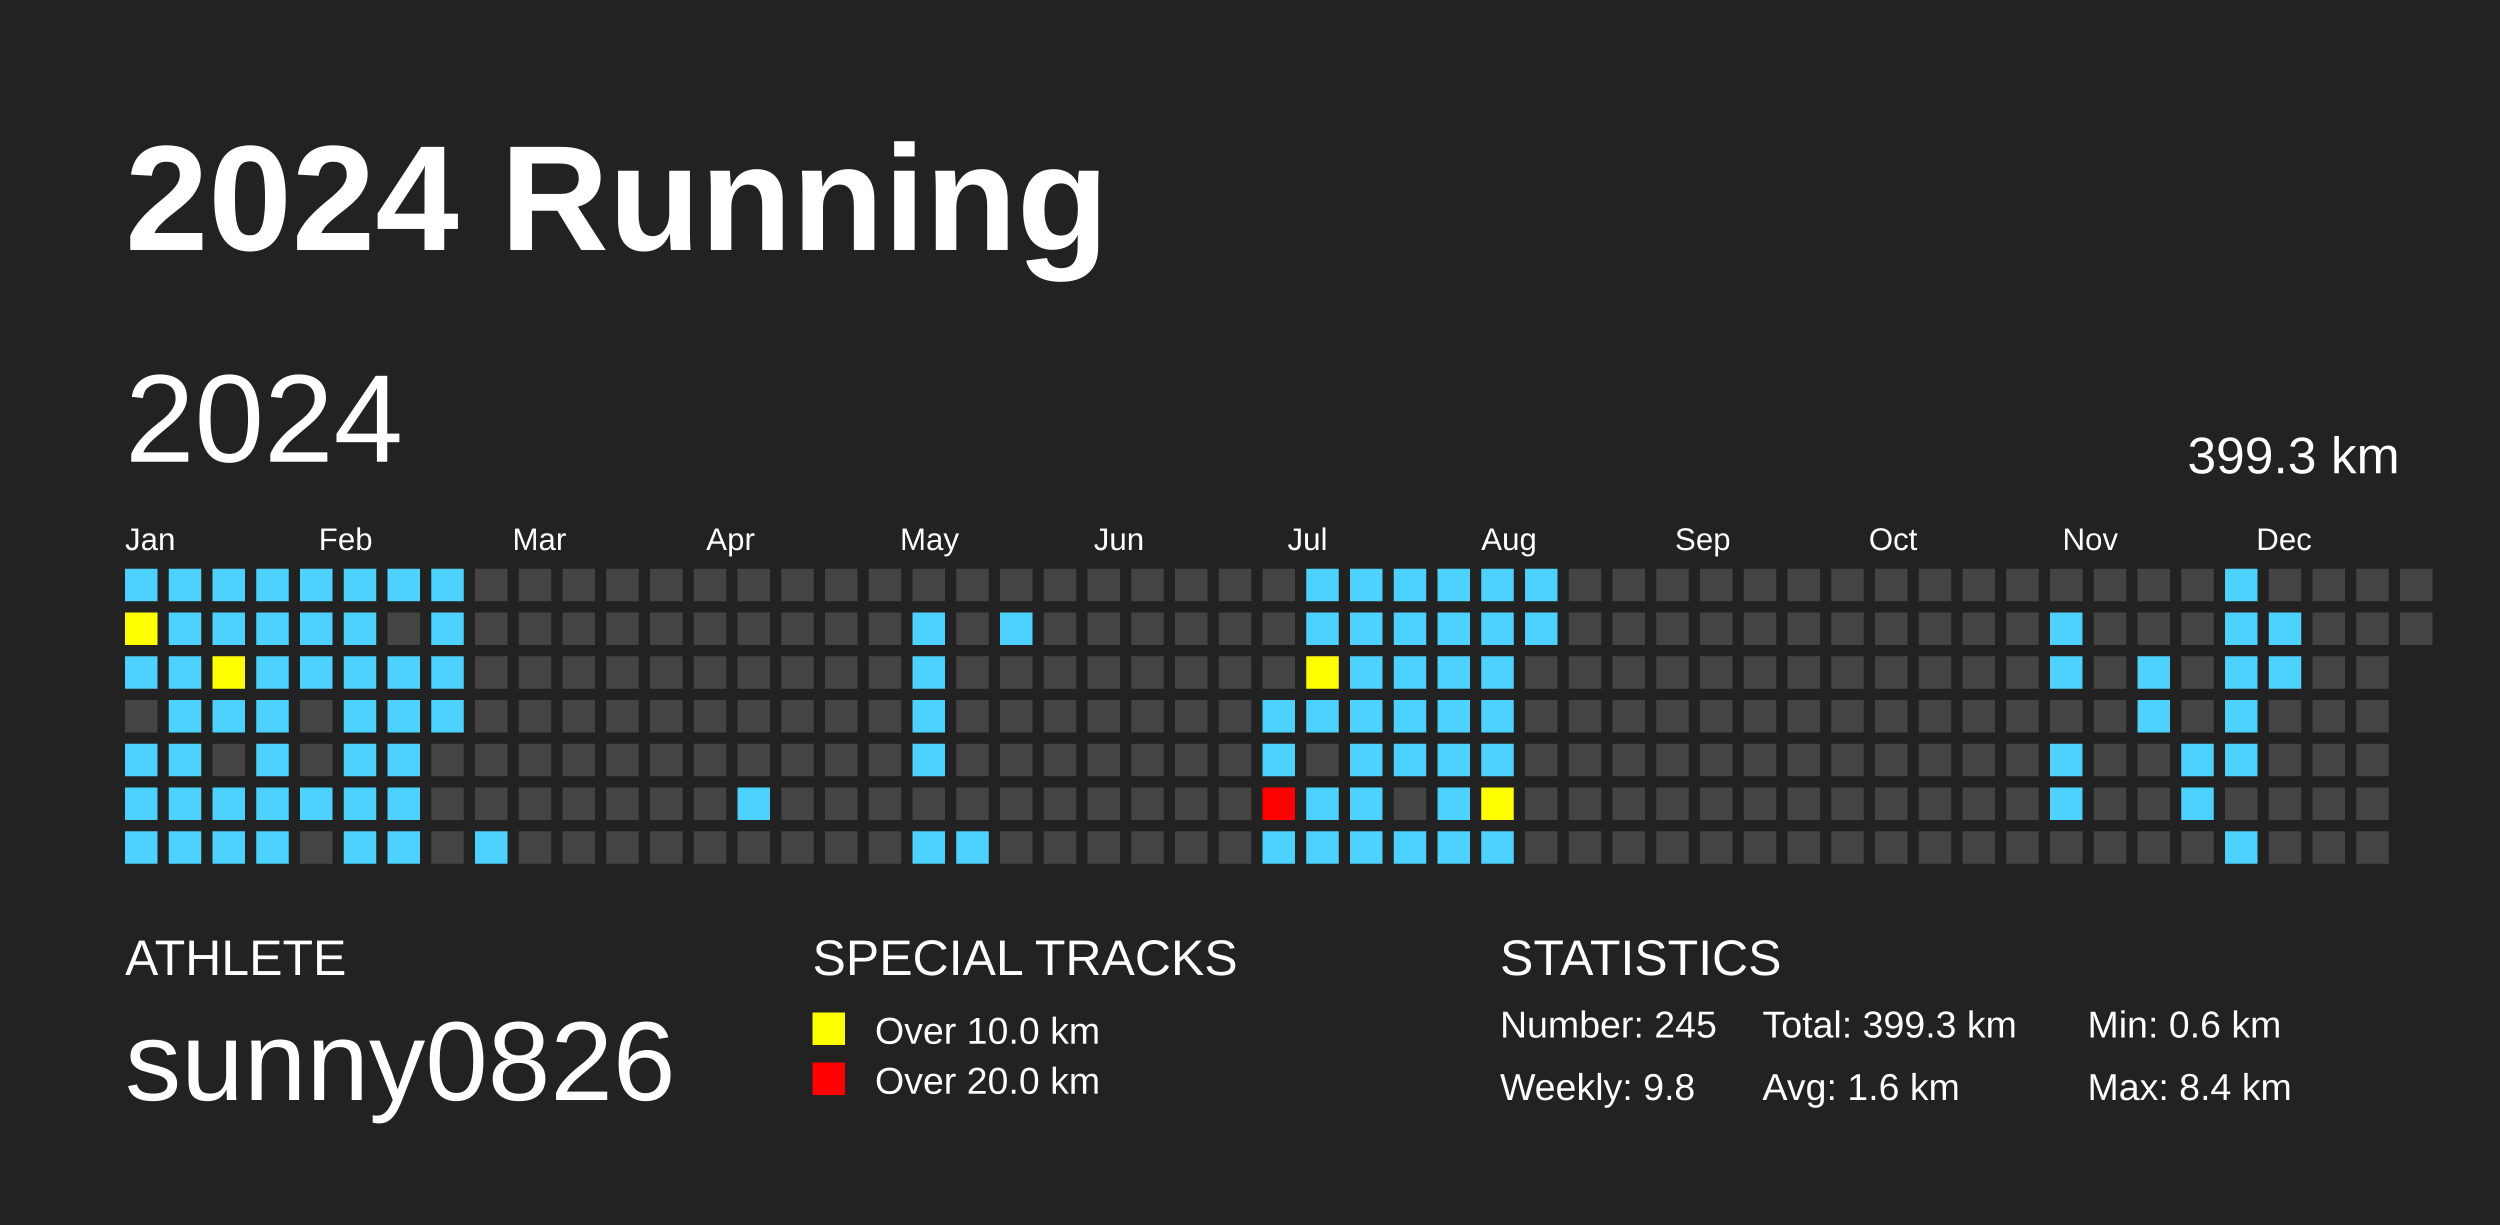
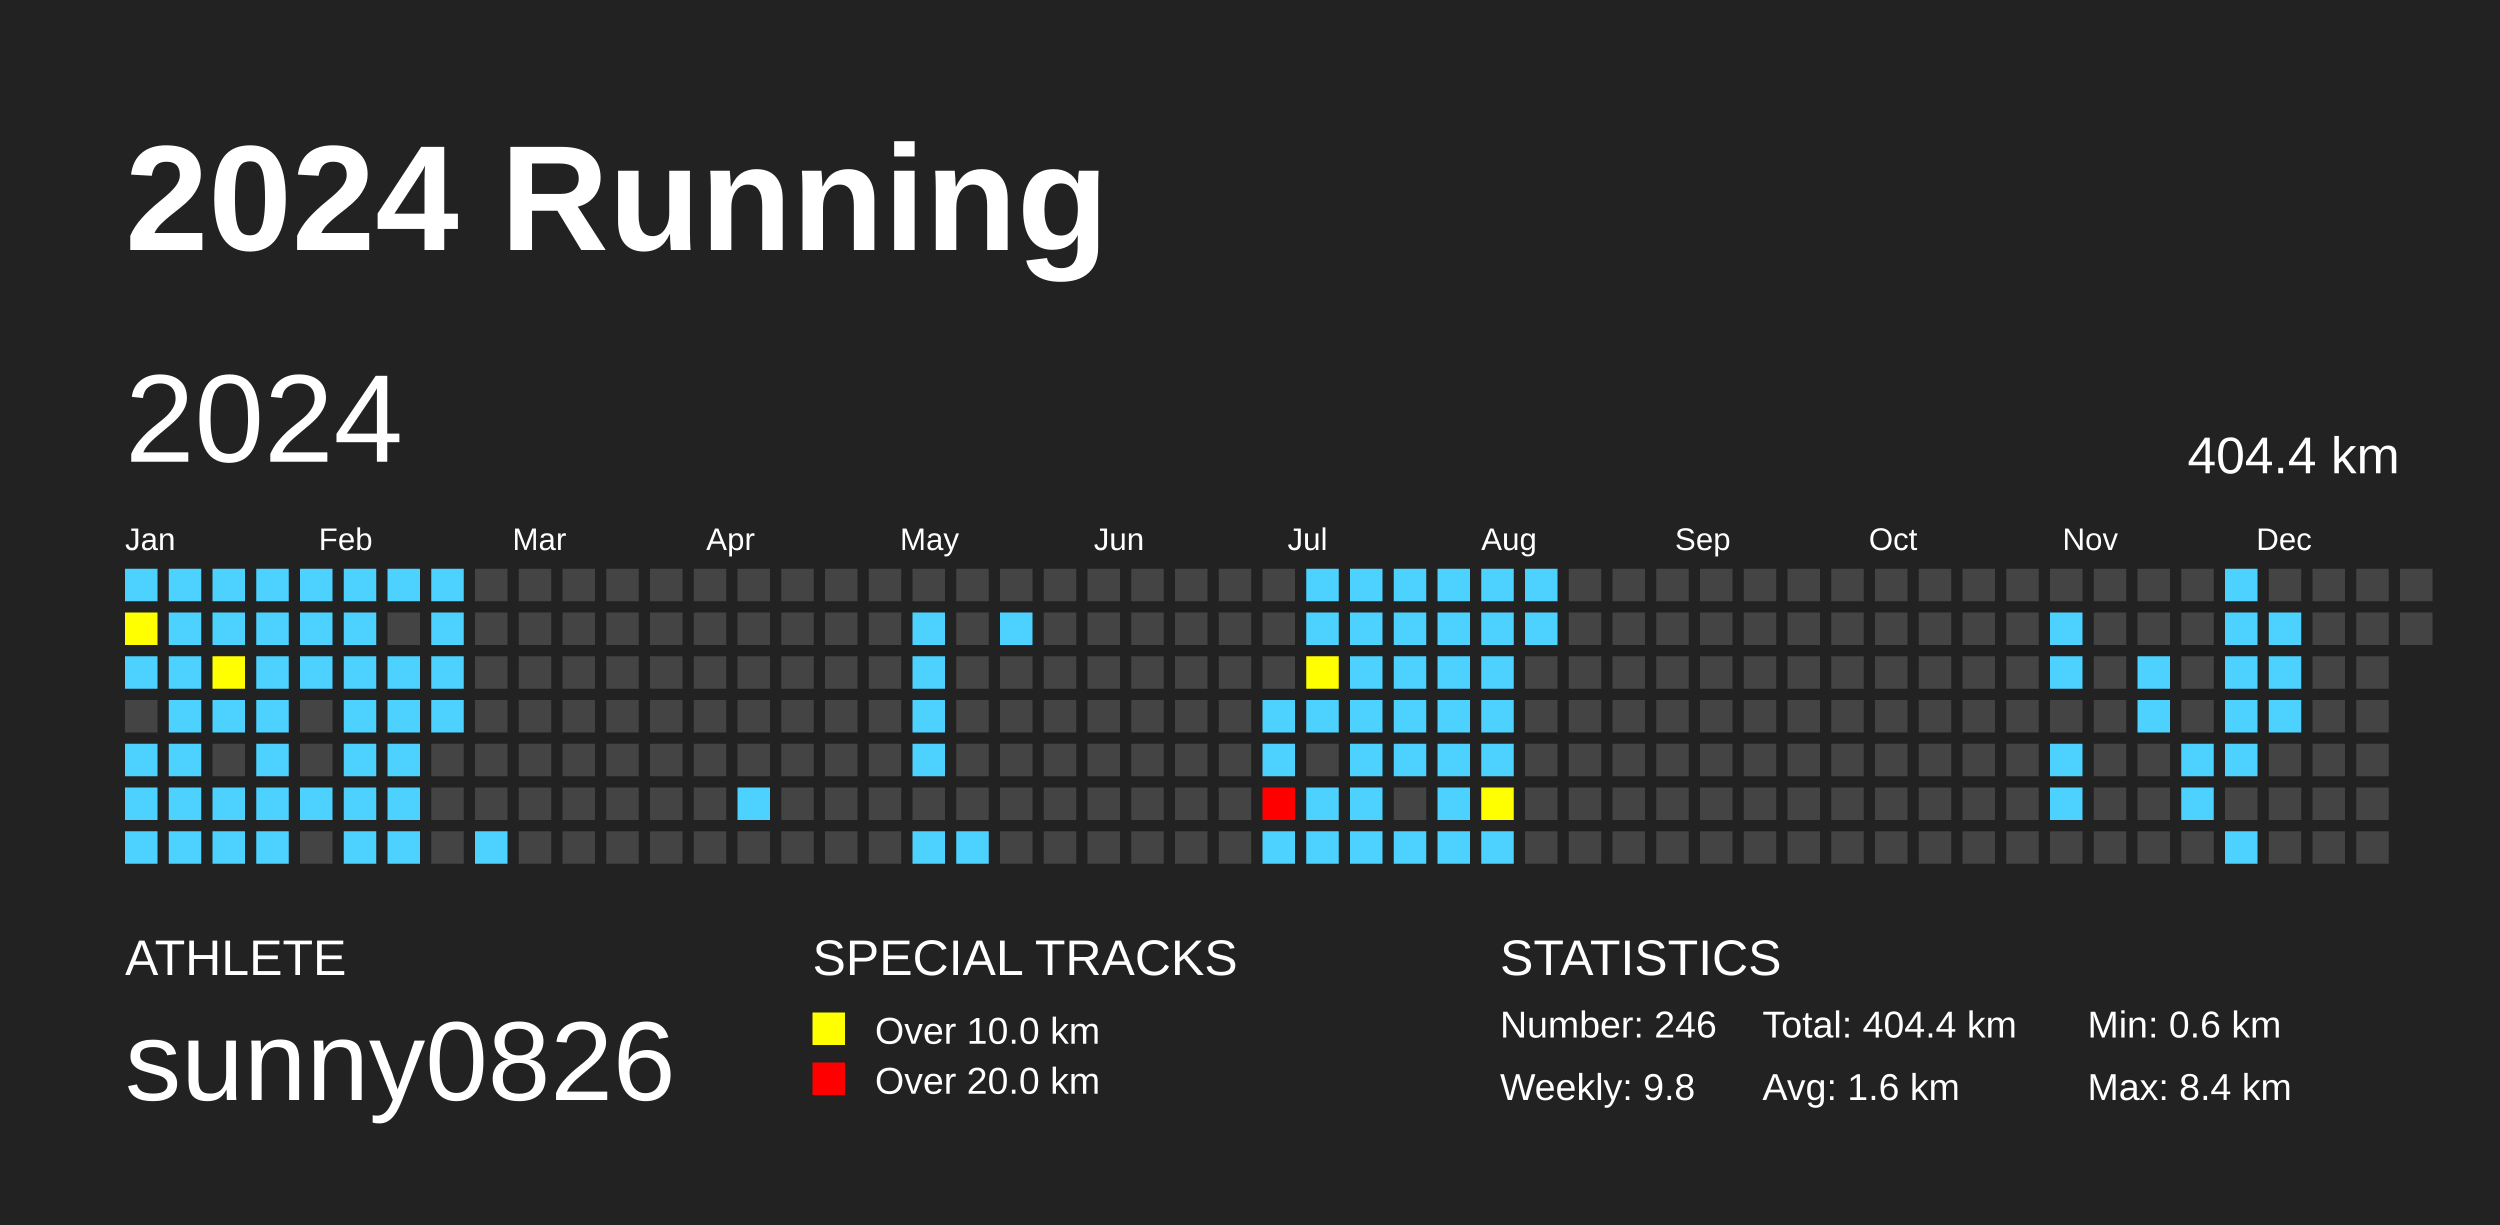
<svg xmlns="http://www.w3.org/2000/svg" baseProfile="full" height="98mm" version="1.1" viewBox="0,0,200,98" width="200mm">
  <defs />
  <rect fill="#222222" height="98" width="200" x="0" y="0" />
  <text fill="#FFFFFF" style="font-size:12px; font-family:Arial; font-weight:bold;" x="10" y="20">2024 Running</text>
  <text fill="#FFFFFF" style="font-size:4px; font-family:Arial" x="10" y="78">ATHLETE</text>
  <text fill="#FFFFFF" style="font-size:9px; font-family:Arial" x="10" y="88">sunny0826</text>
  <text fill="#FFFFFF" style="font-size:4px; font-family:Arial" x="65" y="78">SPECIAL TRACKS</text>
  <rect fill="yellow" height="2.6" width="2.6" x="65" y="81" />
  <text fill="#FFFFFF" style="font-size:3px; font-family:Arial" x="70" y="83.5">Over 10.0 km</text>
  <rect fill="red" height="2.6" width="2.6" x="65" y="85" />
  <text fill="#FFFFFF" style="font-size:3px; font-family:Arial" x="70" y="87.5">Over 20.0 km</text>
  <text fill="#FFFFFF" style="font-size:4px; font-family:Arial" x="120" y="78">STATISTICS</text>
-   <text fill="#FFFFFF" style="font-size:3px; font-family:Arial" x="120" y="83">Number: 245</text>
+   <text fill="#FFFFFF" style="font-size:3px; font-family:Arial" x="120" y="83">Number: 246</text>
  <text fill="#FFFFFF" style="font-size:3px; font-family:Arial" x="120" y="88">Weekly: 9.8</text>
-   <text fill="#FFFFFF" style="font-size:3px; font-family:Arial" x="141" y="83">Total: 399.3 km</text>
+   <text fill="#FFFFFF" style="font-size:3px; font-family:Arial" x="141" y="83">Total: 404.4 km</text>
  <text fill="#FFFFFF" style="font-size:3px; font-family:Arial" x="141" y="88">Avg: 1.6 km</text>
  <text fill="#FFFFFF" style="font-size:3px; font-family:Arial" x="167" y="83">Min: 0.6 km</text>
  <text fill="#FFFFFF" style="font-size:3px; font-family:Arial" x="167" y="88">Max: 8.4 km</text>
  <text dominant-baseline="hanging" fill="#FFFFFF" style="font-size:10.0px; font-family:Arial;" x="10" y="30">2024</text>
-   <text dominant-baseline="hanging" fill="#FFFFFF" style="font-size:4.125px; font-family:Arial;" x="175" y="35">399.3 km</text>
+   <text dominant-baseline="hanging" fill="#FFFFFF" style="font-size:4.125px; font-family:Arial;" x="175" y="35">404.4 km</text>
  <text fill="#FFFFFF" style="font-size:2.5px; font-family:Arial" x="10.0" y="44">Jan</text>
  <text fill="#FFFFFF" style="font-size:2.5px; font-family:Arial" x="25.5" y="44">Feb</text>
  <text fill="#FFFFFF" style="font-size:2.5px; font-family:Arial" x="41.0" y="44">Mar</text>
  <text fill="#FFFFFF" style="font-size:2.5px; font-family:Arial" x="56.5" y="44">Apr</text>
  <text fill="#FFFFFF" style="font-size:2.5px; font-family:Arial" x="72.0" y="44">May</text>
  <text fill="#FFFFFF" style="font-size:2.5px; font-family:Arial" x="87.5" y="44">Jun</text>
  <text fill="#FFFFFF" style="font-size:2.5px; font-family:Arial" x="103.0" y="44">Jul</text>
  <text fill="#FFFFFF" style="font-size:2.5px; font-family:Arial" x="118.5" y="44">Aug</text>
  <text fill="#FFFFFF" style="font-size:2.5px; font-family:Arial" x="134.0" y="44">Sep</text>
  <text fill="#FFFFFF" style="font-size:2.5px; font-family:Arial" x="149.5" y="44">Oct</text>
  <text fill="#FFFFFF" style="font-size:2.5px; font-family:Arial" x="165.0" y="44">Nov</text>
  <text fill="#FFFFFF" style="font-size:2.5px; font-family:Arial" x="180.5" y="44">Dec</text>
  <rect fill="#4DD2FF" height="2.6" width="2.6" x="10.0" y="45.5" />
  <rect fill="yellow" height="2.6" width="2.6" x="10.0" y="49.0" />
  <rect fill="#4DD2FF" height="2.6" width="2.6" x="10.0" y="52.5" />
  <rect fill="#444444" height="2.6" width="2.6" x="10.0" y="56.0" />
  <rect fill="#4DD2FF" height="2.6" width="2.6" x="10.0" y="59.5" />
  <rect fill="#4DD2FF" height="2.6" width="2.6" x="10.0" y="63.0" />
  <rect fill="#4DD2FF" height="2.6" width="2.6" x="10.0" y="66.5" />
  <rect fill="#4DD2FF" height="2.6" width="2.6" x="13.5" y="45.5" />
  <rect fill="#4DD2FF" height="2.6" width="2.6" x="13.5" y="49.0" />
  <rect fill="#4DD2FF" height="2.6" width="2.6" x="13.5" y="52.5" />
  <rect fill="#4DD2FF" height="2.6" width="2.6" x="13.5" y="56.0" />
  <rect fill="#4DD2FF" height="2.6" width="2.6" x="13.5" y="59.5" />
  <rect fill="#4DD2FF" height="2.6" width="2.6" x="13.5" y="63.0" />
  <rect fill="#4DD2FF" height="2.6" width="2.6" x="13.5" y="66.5" />
  <rect fill="#4DD2FF" height="2.6" width="2.6" x="17.0" y="45.5" />
  <rect fill="#4DD2FF" height="2.6" width="2.6" x="17.0" y="49.0" />
  <rect fill="yellow" height="2.6" width="2.6" x="17.0" y="52.5" />
  <rect fill="#4DD2FF" height="2.6" width="2.6" x="17.0" y="56.0" />
  <rect fill="#444444" height="2.6" width="2.6" x="17.0" y="59.5" />
  <rect fill="#4DD2FF" height="2.6" width="2.6" x="17.0" y="63.0" />
  <rect fill="#4DD2FF" height="2.6" width="2.6" x="17.0" y="66.5" />
  <rect fill="#4DD2FF" height="2.6" width="2.6" x="20.5" y="45.5" />
  <rect fill="#4DD2FF" height="2.6" width="2.6" x="20.5" y="49.0" />
  <rect fill="#4DD2FF" height="2.6" width="2.6" x="20.5" y="52.5" />
  <rect fill="#4DD2FF" height="2.6" width="2.6" x="20.5" y="56.0" />
  <rect fill="#4DD2FF" height="2.6" width="2.6" x="20.5" y="59.5" />
  <rect fill="#4DD2FF" height="2.6" width="2.6" x="20.5" y="63.0" />
  <rect fill="#4DD2FF" height="2.6" width="2.6" x="20.5" y="66.5" />
  <rect fill="#4DD2FF" height="2.6" width="2.6" x="24.0" y="45.5" />
  <rect fill="#4DD2FF" height="2.6" width="2.6" x="24.0" y="49.0" />
  <rect fill="#4DD2FF" height="2.6" width="2.6" x="24.0" y="52.5" />
  <rect fill="#444444" height="2.6" width="2.6" x="24.0" y="56.0" />
  <rect fill="#444444" height="2.6" width="2.6" x="24.0" y="59.5" />
  <rect fill="#4DD2FF" height="2.6" width="2.6" x="24.0" y="63.0" />
  <rect fill="#444444" height="2.6" width="2.6" x="24.0" y="66.5" />
  <rect fill="#4DD2FF" height="2.6" width="2.6" x="27.5" y="45.5" />
  <rect fill="#4DD2FF" height="2.6" width="2.6" x="27.5" y="49.0" />
  <rect fill="#4DD2FF" height="2.6" width="2.6" x="27.5" y="52.5" />
  <rect fill="#4DD2FF" height="2.6" width="2.6" x="27.5" y="56.0" />
  <rect fill="#4DD2FF" height="2.6" width="2.6" x="27.5" y="59.5" />
  <rect fill="#4DD2FF" height="2.6" width="2.6" x="27.5" y="63.0" />
  <rect fill="#4DD2FF" height="2.6" width="2.6" x="27.5" y="66.5" />
  <rect fill="#4DD2FF" height="2.6" width="2.6" x="31.0" y="45.5" />
  <rect fill="#444444" height="2.6" width="2.6" x="31.0" y="49.0" />
  <rect fill="#4DD2FF" height="2.6" width="2.6" x="31.0" y="52.5" />
  <rect fill="#4DD2FF" height="2.6" width="2.6" x="31.0" y="56.0" />
  <rect fill="#4DD2FF" height="2.6" width="2.6" x="31.0" y="59.5" />
  <rect fill="#4DD2FF" height="2.6" width="2.6" x="31.0" y="63.0" />
  <rect fill="#4DD2FF" height="2.6" width="2.6" x="31.0" y="66.5" />
  <rect fill="#4DD2FF" height="2.6" width="2.6" x="34.5" y="45.5" />
  <rect fill="#4DD2FF" height="2.6" width="2.6" x="34.5" y="49.0" />
  <rect fill="#4DD2FF" height="2.6" width="2.6" x="34.5" y="52.5" />
  <rect fill="#4DD2FF" height="2.6" width="2.6" x="34.5" y="56.0" />
  <rect fill="#444444" height="2.6" width="2.6" x="34.5" y="59.5" />
  <rect fill="#444444" height="2.6" width="2.6" x="34.5" y="63.0" />
  <rect fill="#444444" height="2.6" width="2.6" x="34.5" y="66.5" />
  <rect fill="#444444" height="2.6" width="2.6" x="38.0" y="45.5" />
  <rect fill="#444444" height="2.6" width="2.6" x="38.0" y="49.0" />
  <rect fill="#444444" height="2.6" width="2.6" x="38.0" y="52.5" />
  <rect fill="#444444" height="2.6" width="2.6" x="38.0" y="56.0" />
  <rect fill="#444444" height="2.6" width="2.6" x="38.0" y="59.5" />
  <rect fill="#444444" height="2.6" width="2.6" x="38.0" y="63.0" />
  <rect fill="#4DD2FF" height="2.6" width="2.6" x="38.0" y="66.5" />
  <rect fill="#444444" height="2.6" width="2.6" x="41.5" y="45.5" />
  <rect fill="#444444" height="2.6" width="2.6" x="41.5" y="49.0" />
  <rect fill="#444444" height="2.6" width="2.6" x="41.5" y="52.5" />
  <rect fill="#444444" height="2.6" width="2.6" x="41.5" y="56.0" />
  <rect fill="#444444" height="2.6" width="2.6" x="41.5" y="59.5" />
  <rect fill="#444444" height="2.6" width="2.6" x="41.5" y="63.0" />
  <rect fill="#444444" height="2.6" width="2.6" x="41.5" y="66.5" />
  <rect fill="#444444" height="2.6" width="2.6" x="45.0" y="45.5" />
  <rect fill="#444444" height="2.6" width="2.6" x="45.0" y="49.0" />
  <rect fill="#444444" height="2.6" width="2.6" x="45.0" y="52.5" />
  <rect fill="#444444" height="2.6" width="2.6" x="45.0" y="56.0" />
  <rect fill="#444444" height="2.6" width="2.6" x="45.0" y="59.5" />
  <rect fill="#444444" height="2.6" width="2.6" x="45.0" y="63.0" />
  <rect fill="#444444" height="2.6" width="2.6" x="45.0" y="66.5" />
  <rect fill="#444444" height="2.6" width="2.6" x="48.5" y="45.5" />
  <rect fill="#444444" height="2.6" width="2.6" x="48.5" y="49.0" />
  <rect fill="#444444" height="2.6" width="2.6" x="48.5" y="52.5" />
  <rect fill="#444444" height="2.6" width="2.6" x="48.5" y="56.0" />
  <rect fill="#444444" height="2.6" width="2.6" x="48.5" y="59.5" />
  <rect fill="#444444" height="2.6" width="2.6" x="48.5" y="63.0" />
  <rect fill="#444444" height="2.6" width="2.6" x="48.5" y="66.5" />
  <rect fill="#444444" height="2.6" width="2.6" x="52.0" y="45.5" />
  <rect fill="#444444" height="2.6" width="2.6" x="52.0" y="49.0" />
  <rect fill="#444444" height="2.6" width="2.6" x="52.0" y="52.5" />
  <rect fill="#444444" height="2.6" width="2.6" x="52.0" y="56.0" />
  <rect fill="#444444" height="2.6" width="2.6" x="52.0" y="59.5" />
  <rect fill="#444444" height="2.6" width="2.6" x="52.0" y="63.0" />
  <rect fill="#444444" height="2.6" width="2.6" x="52.0" y="66.5" />
  <rect fill="#444444" height="2.6" width="2.6" x="55.5" y="45.5" />
  <rect fill="#444444" height="2.6" width="2.6" x="55.5" y="49.0" />
  <rect fill="#444444" height="2.6" width="2.6" x="55.5" y="52.5" />
  <rect fill="#444444" height="2.6" width="2.6" x="55.5" y="56.0" />
  <rect fill="#444444" height="2.6" width="2.6" x="55.5" y="59.5" />
  <rect fill="#444444" height="2.6" width="2.6" x="55.5" y="63.0" />
  <rect fill="#444444" height="2.6" width="2.6" x="55.5" y="66.5" />
  <rect fill="#444444" height="2.6" width="2.6" x="59.0" y="45.5" />
  <rect fill="#444444" height="2.6" width="2.6" x="59.0" y="49.0" />
  <rect fill="#444444" height="2.6" width="2.6" x="59.0" y="52.5" />
  <rect fill="#444444" height="2.6" width="2.6" x="59.0" y="56.0" />
  <rect fill="#444444" height="2.6" width="2.6" x="59.0" y="59.5" />
  <rect fill="#4DD2FF" height="2.6" width="2.6" x="59.0" y="63.0" />
  <rect fill="#444444" height="2.6" width="2.6" x="59.0" y="66.5" />
  <rect fill="#444444" height="2.6" width="2.6" x="62.5" y="45.5" />
  <rect fill="#444444" height="2.6" width="2.6" x="62.5" y="49.0" />
  <rect fill="#444444" height="2.6" width="2.6" x="62.5" y="52.5" />
  <rect fill="#444444" height="2.6" width="2.6" x="62.5" y="56.0" />
  <rect fill="#444444" height="2.6" width="2.6" x="62.5" y="59.5" />
  <rect fill="#444444" height="2.6" width="2.6" x="62.5" y="63.0" />
  <rect fill="#444444" height="2.6" width="2.6" x="62.5" y="66.5" />
  <rect fill="#444444" height="2.6" width="2.6" x="66.0" y="45.5" />
  <rect fill="#444444" height="2.6" width="2.6" x="66.0" y="49.0" />
  <rect fill="#444444" height="2.6" width="2.6" x="66.0" y="52.5" />
  <rect fill="#444444" height="2.6" width="2.6" x="66.0" y="56.0" />
  <rect fill="#444444" height="2.6" width="2.6" x="66.0" y="59.5" />
  <rect fill="#444444" height="2.6" width="2.6" x="66.0" y="63.0" />
  <rect fill="#444444" height="2.6" width="2.6" x="66.0" y="66.5" />
  <rect fill="#444444" height="2.6" width="2.6" x="69.5" y="45.5" />
  <rect fill="#444444" height="2.6" width="2.6" x="69.5" y="49.0" />
  <rect fill="#444444" height="2.6" width="2.6" x="69.5" y="52.5" />
  <rect fill="#444444" height="2.6" width="2.6" x="69.5" y="56.0" />
  <rect fill="#444444" height="2.6" width="2.6" x="69.5" y="59.5" />
  <rect fill="#444444" height="2.6" width="2.6" x="69.5" y="63.0" />
  <rect fill="#444444" height="2.6" width="2.6" x="69.5" y="66.5" />
  <rect fill="#444444" height="2.6" width="2.6" x="73.0" y="45.5" />
  <rect fill="#4DD2FF" height="2.6" width="2.6" x="73.0" y="49.0" />
  <rect fill="#4DD2FF" height="2.6" width="2.6" x="73.0" y="52.5" />
  <rect fill="#4DD2FF" height="2.6" width="2.6" x="73.0" y="56.0" />
  <rect fill="#4DD2FF" height="2.6" width="2.6" x="73.0" y="59.5" />
  <rect fill="#444444" height="2.6" width="2.6" x="73.0" y="63.0" />
  <rect fill="#4DD2FF" height="2.6" width="2.6" x="73.0" y="66.5" />
  <rect fill="#444444" height="2.6" width="2.6" x="76.5" y="45.5" />
  <rect fill="#444444" height="2.6" width="2.6" x="76.5" y="49.0" />
  <rect fill="#444444" height="2.6" width="2.6" x="76.5" y="52.5" />
  <rect fill="#444444" height="2.6" width="2.6" x="76.5" y="56.0" />
  <rect fill="#444444" height="2.6" width="2.6" x="76.5" y="59.5" />
  <rect fill="#444444" height="2.6" width="2.6" x="76.5" y="63.0" />
  <rect fill="#4DD2FF" height="2.6" width="2.6" x="76.5" y="66.5" />
  <rect fill="#444444" height="2.6" width="2.6" x="80.0" y="45.5" />
  <rect fill="#4DD2FF" height="2.6" width="2.6" x="80.0" y="49.0" />
  <rect fill="#444444" height="2.6" width="2.6" x="80.0" y="52.5" />
  <rect fill="#444444" height="2.6" width="2.6" x="80.0" y="56.0" />
  <rect fill="#444444" height="2.6" width="2.6" x="80.0" y="59.5" />
  <rect fill="#444444" height="2.6" width="2.6" x="80.0" y="63.0" />
  <rect fill="#444444" height="2.6" width="2.6" x="80.0" y="66.5" />
  <rect fill="#444444" height="2.6" width="2.6" x="83.5" y="45.5" />
  <rect fill="#444444" height="2.6" width="2.6" x="83.5" y="49.0" />
  <rect fill="#444444" height="2.6" width="2.6" x="83.5" y="52.5" />
  <rect fill="#444444" height="2.6" width="2.6" x="83.5" y="56.0" />
  <rect fill="#444444" height="2.6" width="2.6" x="83.5" y="59.5" />
  <rect fill="#444444" height="2.6" width="2.6" x="83.5" y="63.0" />
  <rect fill="#444444" height="2.6" width="2.6" x="83.5" y="66.5" />
  <rect fill="#444444" height="2.6" width="2.6" x="87.0" y="45.5" />
  <rect fill="#444444" height="2.6" width="2.6" x="87.0" y="49.0" />
  <rect fill="#444444" height="2.6" width="2.6" x="87.0" y="52.5" />
  <rect fill="#444444" height="2.6" width="2.6" x="87.0" y="56.0" />
  <rect fill="#444444" height="2.6" width="2.6" x="87.0" y="59.5" />
  <rect fill="#444444" height="2.6" width="2.6" x="87.0" y="63.0" />
  <rect fill="#444444" height="2.6" width="2.6" x="87.0" y="66.5" />
  <rect fill="#444444" height="2.6" width="2.6" x="90.5" y="45.5" />
  <rect fill="#444444" height="2.6" width="2.6" x="90.5" y="49.0" />
  <rect fill="#444444" height="2.6" width="2.6" x="90.5" y="52.5" />
  <rect fill="#444444" height="2.6" width="2.6" x="90.5" y="56.0" />
  <rect fill="#444444" height="2.6" width="2.6" x="90.5" y="59.5" />
  <rect fill="#444444" height="2.6" width="2.6" x="90.5" y="63.0" />
  <rect fill="#444444" height="2.6" width="2.6" x="90.5" y="66.5" />
  <rect fill="#444444" height="2.6" width="2.6" x="94.0" y="45.5" />
  <rect fill="#444444" height="2.6" width="2.6" x="94.0" y="49.0" />
  <rect fill="#444444" height="2.6" width="2.6" x="94.0" y="52.5" />
  <rect fill="#444444" height="2.6" width="2.6" x="94.0" y="56.0" />
  <rect fill="#444444" height="2.6" width="2.6" x="94.0" y="59.5" />
  <rect fill="#444444" height="2.6" width="2.6" x="94.0" y="63.0" />
  <rect fill="#444444" height="2.6" width="2.6" x="94.0" y="66.5" />
  <rect fill="#444444" height="2.6" width="2.6" x="97.5" y="45.5" />
  <rect fill="#444444" height="2.6" width="2.6" x="97.5" y="49.0" />
  <rect fill="#444444" height="2.6" width="2.6" x="97.5" y="52.5" />
  <rect fill="#444444" height="2.6" width="2.6" x="97.5" y="56.0" />
  <rect fill="#444444" height="2.6" width="2.6" x="97.5" y="59.5" />
  <rect fill="#444444" height="2.6" width="2.6" x="97.5" y="63.0" />
  <rect fill="#444444" height="2.6" width="2.6" x="97.5" y="66.5" />
  <rect fill="#444444" height="2.6" width="2.6" x="101.0" y="45.5" />
  <rect fill="#444444" height="2.6" width="2.6" x="101.0" y="49.0" />
  <rect fill="#444444" height="2.6" width="2.6" x="101.0" y="52.5" />
  <rect fill="#4DD2FF" height="2.6" width="2.6" x="101.0" y="56.0" />
  <rect fill="#4DD2FF" height="2.6" width="2.6" x="101.0" y="59.5" />
  <rect fill="red" height="2.6" width="2.6" x="101.0" y="63.0" />
  <rect fill="#4DD2FF" height="2.6" width="2.6" x="101.0" y="66.5" />
  <rect fill="#4DD2FF" height="2.6" width="2.6" x="104.5" y="45.5" />
  <rect fill="#4DD2FF" height="2.6" width="2.6" x="104.5" y="49.0" />
  <rect fill="yellow" height="2.6" width="2.6" x="104.5" y="52.5" />
  <rect fill="#4DD2FF" height="2.6" width="2.6" x="104.5" y="56.0" />
  <rect fill="#444444" height="2.6" width="2.6" x="104.5" y="59.5" />
  <rect fill="#4DD2FF" height="2.6" width="2.6" x="104.5" y="63.0" />
  <rect fill="#4DD2FF" height="2.6" width="2.6" x="104.5" y="66.5" />
  <rect fill="#4DD2FF" height="2.6" width="2.6" x="108.0" y="45.5" />
  <rect fill="#4DD2FF" height="2.6" width="2.6" x="108.0" y="49.0" />
  <rect fill="#4DD2FF" height="2.6" width="2.6" x="108.0" y="52.5" />
  <rect fill="#4DD2FF" height="2.6" width="2.6" x="108.0" y="56.0" />
  <rect fill="#4DD2FF" height="2.6" width="2.6" x="108.0" y="59.5" />
  <rect fill="#4DD2FF" height="2.6" width="2.6" x="108.0" y="63.0" />
  <rect fill="#4DD2FF" height="2.6" width="2.6" x="108.0" y="66.5" />
  <rect fill="#4DD2FF" height="2.6" width="2.6" x="111.5" y="45.5" />
  <rect fill="#4DD2FF" height="2.6" width="2.6" x="111.5" y="49.0" />
  <rect fill="#4DD2FF" height="2.6" width="2.6" x="111.5" y="52.5" />
  <rect fill="#4DD2FF" height="2.6" width="2.6" x="111.5" y="56.0" />
  <rect fill="#4DD2FF" height="2.6" width="2.6" x="111.5" y="59.5" />
  <rect fill="#444444" height="2.6" width="2.6" x="111.5" y="63.0" />
  <rect fill="#4DD2FF" height="2.6" width="2.6" x="111.5" y="66.5" />
  <rect fill="#4DD2FF" height="2.6" width="2.6" x="115.0" y="45.5" />
  <rect fill="#4DD2FF" height="2.6" width="2.6" x="115.0" y="49.0" />
  <rect fill="#4DD2FF" height="2.6" width="2.6" x="115.0" y="52.5" />
  <rect fill="#4DD2FF" height="2.6" width="2.6" x="115.0" y="56.0" />
  <rect fill="#4DD2FF" height="2.6" width="2.6" x="115.0" y="59.5" />
  <rect fill="#4DD2FF" height="2.6" width="2.6" x="115.0" y="63.0" />
  <rect fill="#4DD2FF" height="2.6" width="2.6" x="115.0" y="66.5" />
  <rect fill="#4DD2FF" height="2.6" width="2.6" x="118.5" y="45.5" />
  <rect fill="#4DD2FF" height="2.6" width="2.6" x="118.5" y="49.0" />
  <rect fill="#4DD2FF" height="2.6" width="2.6" x="118.5" y="52.5" />
  <rect fill="#4DD2FF" height="2.6" width="2.6" x="118.5" y="56.0" />
  <rect fill="#4DD2FF" height="2.6" width="2.6" x="118.5" y="59.5" />
  <rect fill="yellow" height="2.6" width="2.6" x="118.5" y="63.0" />
  <rect fill="#4DD2FF" height="2.6" width="2.6" x="118.5" y="66.5" />
  <rect fill="#4DD2FF" height="2.6" width="2.6" x="122.0" y="45.5" />
  <rect fill="#4DD2FF" height="2.6" width="2.6" x="122.0" y="49.0" />
  <rect fill="#444444" height="2.6" width="2.6" x="122.0" y="52.5" />
  <rect fill="#444444" height="2.6" width="2.6" x="122.0" y="56.0" />
  <rect fill="#444444" height="2.6" width="2.6" x="122.0" y="59.5" />
  <rect fill="#444444" height="2.6" width="2.6" x="122.0" y="63.0" />
  <rect fill="#444444" height="2.6" width="2.6" x="122.0" y="66.5" />
  <rect fill="#444444" height="2.6" width="2.6" x="125.5" y="45.5" />
  <rect fill="#444444" height="2.6" width="2.6" x="125.5" y="49.0" />
  <rect fill="#444444" height="2.6" width="2.6" x="125.5" y="52.5" />
  <rect fill="#444444" height="2.6" width="2.6" x="125.5" y="56.0" />
  <rect fill="#444444" height="2.6" width="2.6" x="125.5" y="59.5" />
  <rect fill="#444444" height="2.6" width="2.6" x="125.5" y="63.0" />
  <rect fill="#444444" height="2.6" width="2.6" x="125.5" y="66.5" />
  <rect fill="#444444" height="2.6" width="2.6" x="129.0" y="45.5" />
  <rect fill="#444444" height="2.6" width="2.6" x="129.0" y="49.0" />
  <rect fill="#444444" height="2.6" width="2.6" x="129.0" y="52.5" />
  <rect fill="#444444" height="2.6" width="2.6" x="129.0" y="56.0" />
  <rect fill="#444444" height="2.6" width="2.6" x="129.0" y="59.5" />
  <rect fill="#444444" height="2.6" width="2.6" x="129.0" y="63.0" />
  <rect fill="#444444" height="2.6" width="2.6" x="129.0" y="66.5" />
  <rect fill="#444444" height="2.6" width="2.6" x="132.5" y="45.5" />
  <rect fill="#444444" height="2.6" width="2.6" x="132.5" y="49.0" />
  <rect fill="#444444" height="2.6" width="2.6" x="132.5" y="52.5" />
  <rect fill="#444444" height="2.6" width="2.6" x="132.5" y="56.0" />
  <rect fill="#444444" height="2.6" width="2.6" x="132.5" y="59.5" />
  <rect fill="#444444" height="2.6" width="2.6" x="132.5" y="63.0" />
  <rect fill="#444444" height="2.6" width="2.6" x="132.5" y="66.5" />
  <rect fill="#444444" height="2.6" width="2.6" x="136.0" y="45.5" />
  <rect fill="#444444" height="2.6" width="2.6" x="136.0" y="49.0" />
  <rect fill="#444444" height="2.6" width="2.6" x="136.0" y="52.5" />
  <rect fill="#444444" height="2.6" width="2.6" x="136.0" y="56.0" />
  <rect fill="#444444" height="2.6" width="2.6" x="136.0" y="59.5" />
  <rect fill="#444444" height="2.6" width="2.6" x="136.0" y="63.0" />
  <rect fill="#444444" height="2.6" width="2.6" x="136.0" y="66.5" />
  <rect fill="#444444" height="2.6" width="2.6" x="139.5" y="45.5" />
  <rect fill="#444444" height="2.6" width="2.6" x="139.5" y="49.0" />
  <rect fill="#444444" height="2.6" width="2.6" x="139.5" y="52.5" />
  <rect fill="#444444" height="2.6" width="2.6" x="139.5" y="56.0" />
  <rect fill="#444444" height="2.6" width="2.6" x="139.5" y="59.5" />
  <rect fill="#444444" height="2.6" width="2.6" x="139.5" y="63.0" />
  <rect fill="#444444" height="2.6" width="2.6" x="139.5" y="66.5" />
  <rect fill="#444444" height="2.6" width="2.6" x="143.0" y="45.5" />
  <rect fill="#444444" height="2.6" width="2.6" x="143.0" y="49.0" />
  <rect fill="#444444" height="2.6" width="2.6" x="143.0" y="52.5" />
  <rect fill="#444444" height="2.6" width="2.6" x="143.0" y="56.0" />
  <rect fill="#444444" height="2.6" width="2.6" x="143.0" y="59.5" />
  <rect fill="#444444" height="2.6" width="2.6" x="143.0" y="63.0" />
  <rect fill="#444444" height="2.6" width="2.6" x="143.0" y="66.5" />
  <rect fill="#444444" height="2.6" width="2.6" x="146.5" y="45.5" />
  <rect fill="#444444" height="2.6" width="2.6" x="146.5" y="49.0" />
  <rect fill="#444444" height="2.6" width="2.6" x="146.5" y="52.5" />
  <rect fill="#444444" height="2.6" width="2.6" x="146.5" y="56.0" />
  <rect fill="#444444" height="2.6" width="2.6" x="146.5" y="59.5" />
  <rect fill="#444444" height="2.6" width="2.6" x="146.5" y="63.0" />
  <rect fill="#444444" height="2.6" width="2.6" x="146.5" y="66.5" />
  <rect fill="#444444" height="2.6" width="2.6" x="150.0" y="45.5" />
  <rect fill="#444444" height="2.6" width="2.6" x="150.0" y="49.0" />
  <rect fill="#444444" height="2.6" width="2.6" x="150.0" y="52.5" />
  <rect fill="#444444" height="2.6" width="2.6" x="150.0" y="56.0" />
  <rect fill="#444444" height="2.6" width="2.6" x="150.0" y="59.5" />
  <rect fill="#444444" height="2.6" width="2.6" x="150.0" y="63.0" />
  <rect fill="#444444" height="2.6" width="2.6" x="150.0" y="66.5" />
  <rect fill="#444444" height="2.6" width="2.6" x="153.5" y="45.5" />
  <rect fill="#444444" height="2.6" width="2.6" x="153.5" y="49.0" />
  <rect fill="#444444" height="2.6" width="2.6" x="153.5" y="52.5" />
  <rect fill="#444444" height="2.6" width="2.6" x="153.5" y="56.0" />
  <rect fill="#444444" height="2.6" width="2.6" x="153.5" y="59.5" />
  <rect fill="#444444" height="2.6" width="2.6" x="153.5" y="63.0" />
  <rect fill="#444444" height="2.6" width="2.6" x="153.5" y="66.5" />
  <rect fill="#444444" height="2.6" width="2.6" x="157.0" y="45.5" />
  <rect fill="#444444" height="2.6" width="2.6" x="157.0" y="49.0" />
  <rect fill="#444444" height="2.6" width="2.6" x="157.0" y="52.5" />
  <rect fill="#444444" height="2.6" width="2.6" x="157.0" y="56.0" />
  <rect fill="#444444" height="2.6" width="2.6" x="157.0" y="59.5" />
  <rect fill="#444444" height="2.6" width="2.6" x="157.0" y="63.0" />
  <rect fill="#444444" height="2.6" width="2.6" x="157.0" y="66.5" />
  <rect fill="#444444" height="2.6" width="2.6" x="160.5" y="45.5" />
  <rect fill="#444444" height="2.6" width="2.6" x="160.5" y="49.0" />
  <rect fill="#444444" height="2.6" width="2.6" x="160.5" y="52.5" />
  <rect fill="#444444" height="2.6" width="2.6" x="160.5" y="56.0" />
  <rect fill="#444444" height="2.6" width="2.6" x="160.5" y="59.5" />
  <rect fill="#444444" height="2.6" width="2.6" x="160.5" y="63.0" />
  <rect fill="#444444" height="2.6" width="2.6" x="160.5" y="66.5" />
  <rect fill="#444444" height="2.6" width="2.6" x="164.0" y="45.5" />
  <rect fill="#4DD2FF" height="2.6" width="2.6" x="164.0" y="49.0" />
  <rect fill="#4DD2FF" height="2.6" width="2.6" x="164.0" y="52.5" />
  <rect fill="#444444" height="2.6" width="2.6" x="164.0" y="56.0" />
  <rect fill="#4DD2FF" height="2.6" width="2.6" x="164.0" y="59.5" />
  <rect fill="#4DD2FF" height="2.6" width="2.6" x="164.0" y="63.0" />
  <rect fill="#444444" height="2.6" width="2.6" x="164.0" y="66.5" />
  <rect fill="#444444" height="2.6" width="2.6" x="167.5" y="45.5" />
  <rect fill="#444444" height="2.6" width="2.6" x="167.5" y="49.0" />
  <rect fill="#444444" height="2.6" width="2.6" x="167.5" y="52.5" />
  <rect fill="#444444" height="2.6" width="2.6" x="167.5" y="56.0" />
  <rect fill="#444444" height="2.6" width="2.6" x="167.5" y="59.5" />
  <rect fill="#444444" height="2.6" width="2.6" x="167.5" y="63.0" />
  <rect fill="#444444" height="2.6" width="2.6" x="167.5" y="66.5" />
  <rect fill="#444444" height="2.6" width="2.6" x="171.0" y="45.5" />
  <rect fill="#444444" height="2.6" width="2.6" x="171.0" y="49.0" />
  <rect fill="#4DD2FF" height="2.6" width="2.6" x="171.0" y="52.5" />
  <rect fill="#4DD2FF" height="2.6" width="2.6" x="171.0" y="56.0" />
  <rect fill="#444444" height="2.6" width="2.6" x="171.0" y="59.5" />
  <rect fill="#444444" height="2.6" width="2.6" x="171.0" y="63.0" />
  <rect fill="#444444" height="2.6" width="2.6" x="171.0" y="66.5" />
  <rect fill="#444444" height="2.6" width="2.6" x="174.5" y="45.5" />
  <rect fill="#444444" height="2.6" width="2.6" x="174.5" y="49.0" />
  <rect fill="#444444" height="2.6" width="2.6" x="174.5" y="52.5" />
  <rect fill="#444444" height="2.6" width="2.6" x="174.5" y="56.0" />
  <rect fill="#4DD2FF" height="2.6" width="2.6" x="174.5" y="59.5" />
  <rect fill="#4DD2FF" height="2.6" width="2.6" x="174.5" y="63.0" />
  <rect fill="#444444" height="2.6" width="2.6" x="174.5" y="66.5" />
  <rect fill="#4DD2FF" height="2.6" width="2.6" x="178.0" y="45.5" />
  <rect fill="#4DD2FF" height="2.6" width="2.6" x="178.0" y="49.0" />
  <rect fill="#4DD2FF" height="2.6" width="2.6" x="178.0" y="52.5" />
  <rect fill="#4DD2FF" height="2.6" width="2.6" x="178.0" y="56.0" />
  <rect fill="#4DD2FF" height="2.6" width="2.6" x="178.0" y="59.5" />
  <rect fill="#444444" height="2.6" width="2.6" x="178.0" y="63.0" />
  <rect fill="#4DD2FF" height="2.6" width="2.6" x="178.0" y="66.5" />
  <rect fill="#444444" height="2.6" width="2.6" x="181.5" y="45.5" />
  <rect fill="#4DD2FF" height="2.6" width="2.6" x="181.5" y="49.0" />
  <rect fill="#4DD2FF" height="2.6" width="2.6" x="181.5" y="52.5" />
-   <rect fill="#444444" height="2.6" width="2.6" x="181.5" y="56.0" />
+   <rect fill="#4DD2FF" height="2.6" width="2.6" x="181.5" y="56.0" />
  <rect fill="#444444" height="2.6" width="2.6" x="181.5" y="59.5" />
  <rect fill="#444444" height="2.6" width="2.6" x="181.5" y="63.0" />
  <rect fill="#444444" height="2.6" width="2.6" x="181.5" y="66.5" />
  <rect fill="#444444" height="2.6" width="2.6" x="185.0" y="45.5" />
  <rect fill="#444444" height="2.6" width="2.6" x="185.0" y="49.0" />
  <rect fill="#444444" height="2.6" width="2.6" x="185.0" y="52.5" />
  <rect fill="#444444" height="2.6" width="2.6" x="185.0" y="56.0" />
  <rect fill="#444444" height="2.6" width="2.6" x="185.0" y="59.5" />
  <rect fill="#444444" height="2.6" width="2.6" x="185.0" y="63.0" />
  <rect fill="#444444" height="2.6" width="2.6" x="185.0" y="66.5" />
  <rect fill="#444444" height="2.6" width="2.6" x="188.5" y="45.5" />
  <rect fill="#444444" height="2.6" width="2.6" x="188.5" y="49.0" />
  <rect fill="#444444" height="2.6" width="2.6" x="188.5" y="52.5" />
  <rect fill="#444444" height="2.6" width="2.6" x="188.5" y="56.0" />
  <rect fill="#444444" height="2.6" width="2.6" x="188.5" y="59.5" />
  <rect fill="#444444" height="2.6" width="2.6" x="188.5" y="63.0" />
  <rect fill="#444444" height="2.6" width="2.6" x="188.5" y="66.5" />
  <rect fill="#444444" height="2.6" width="2.6" x="192.0" y="45.5" />
  <rect fill="#444444" height="2.6" width="2.6" x="192.0" y="49.0" />
</svg>
